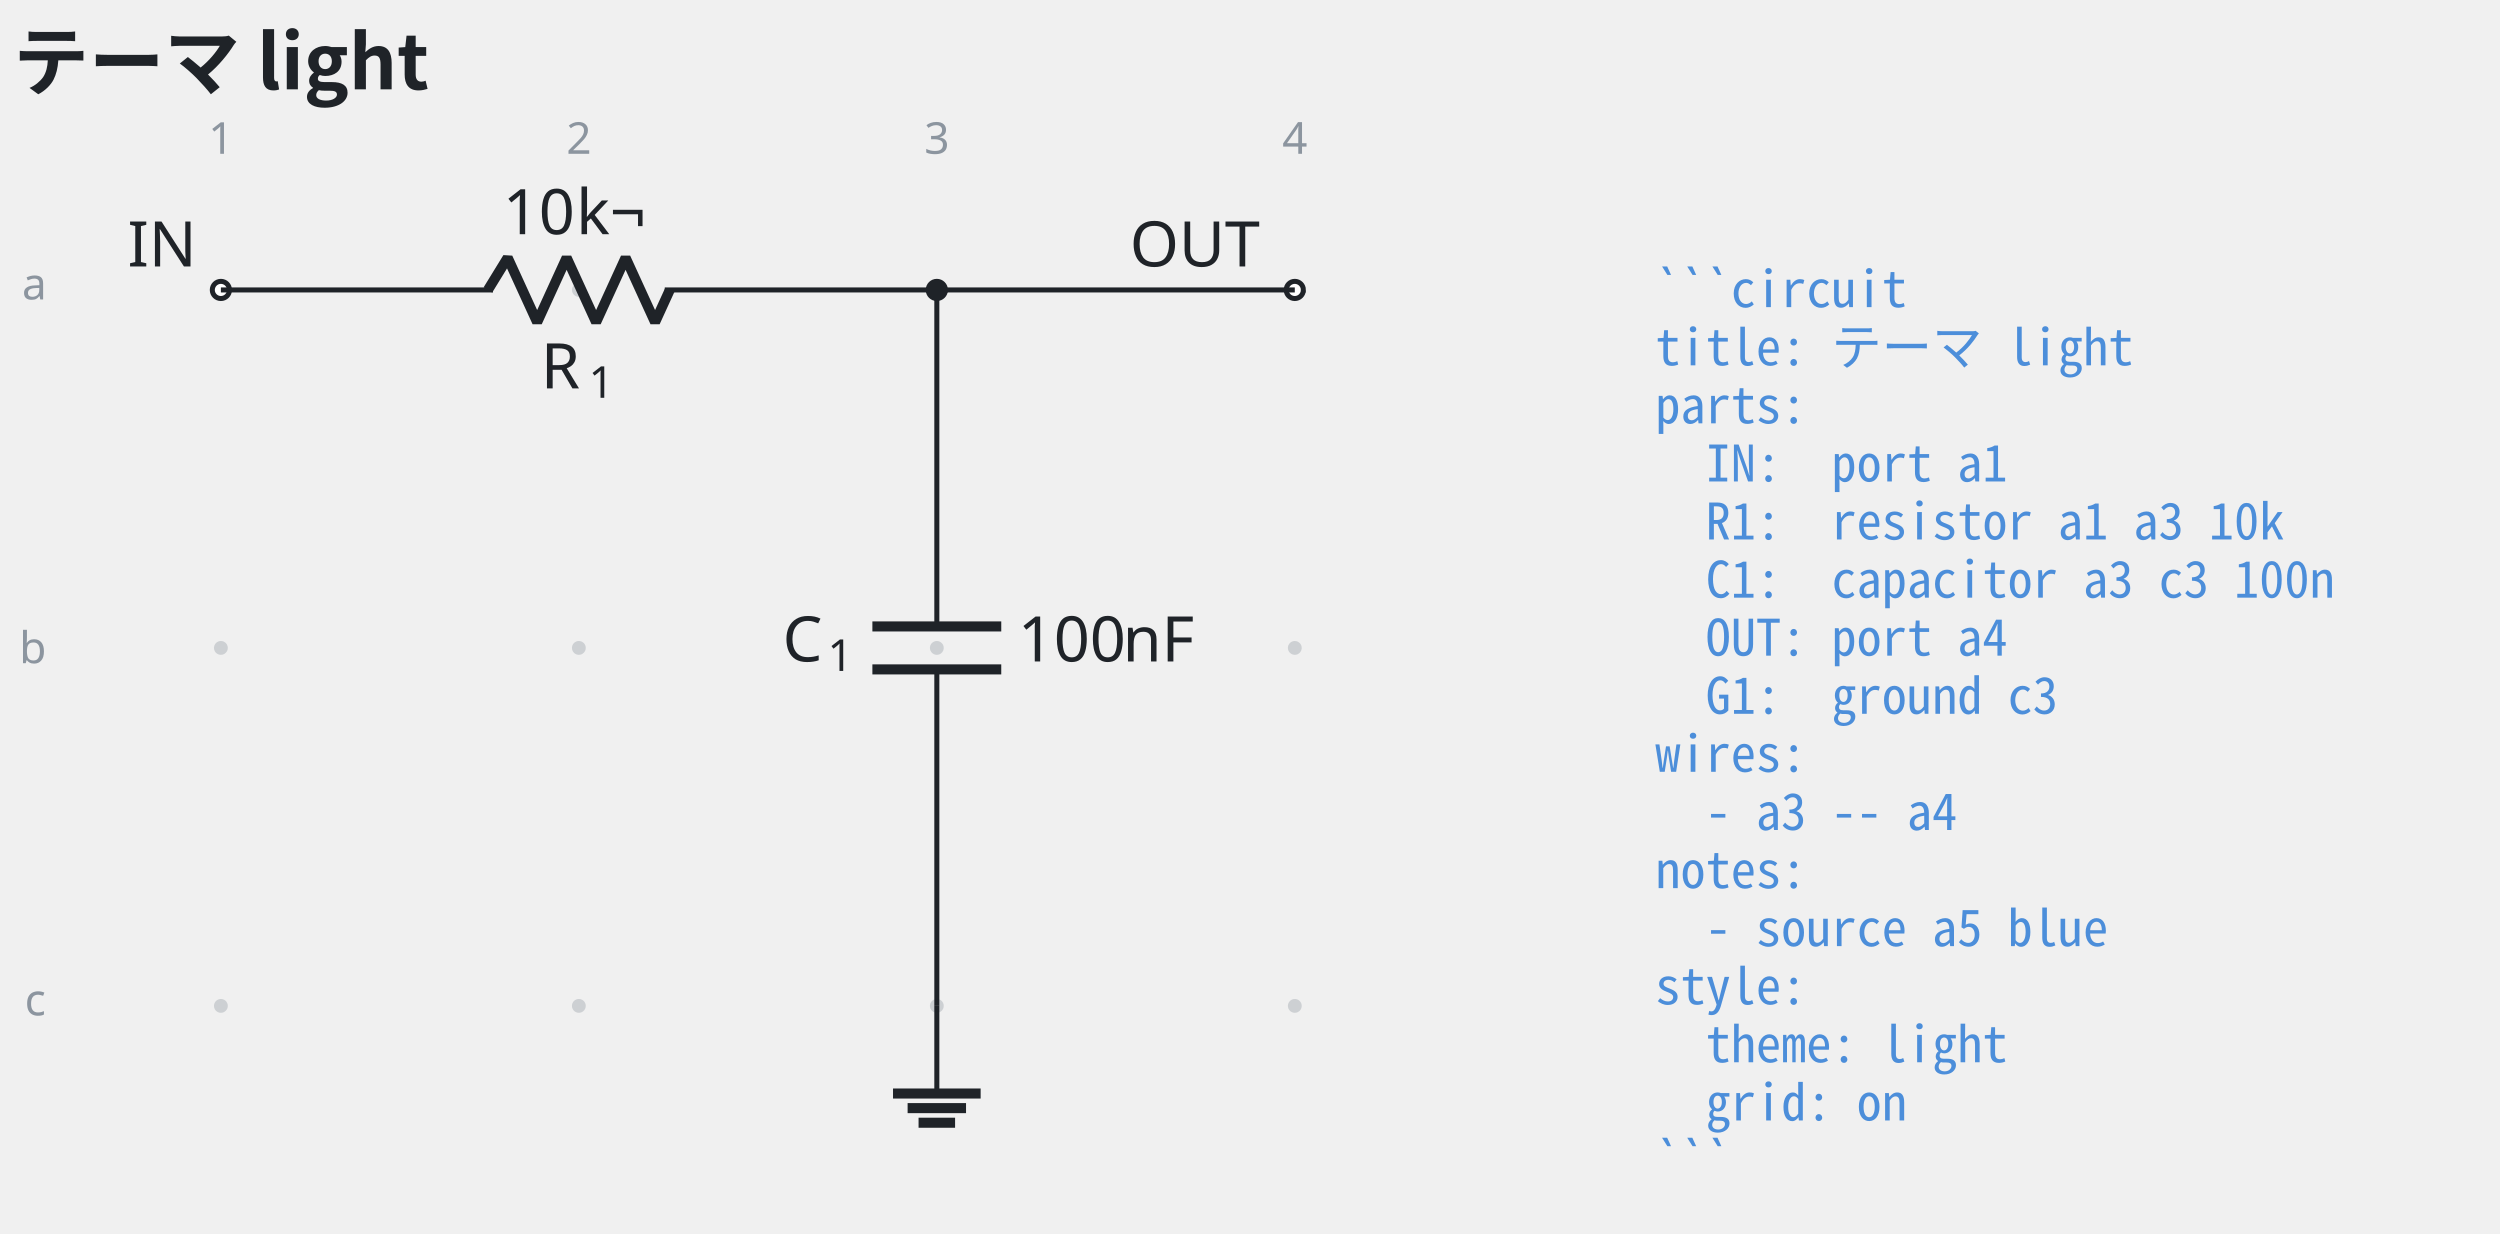
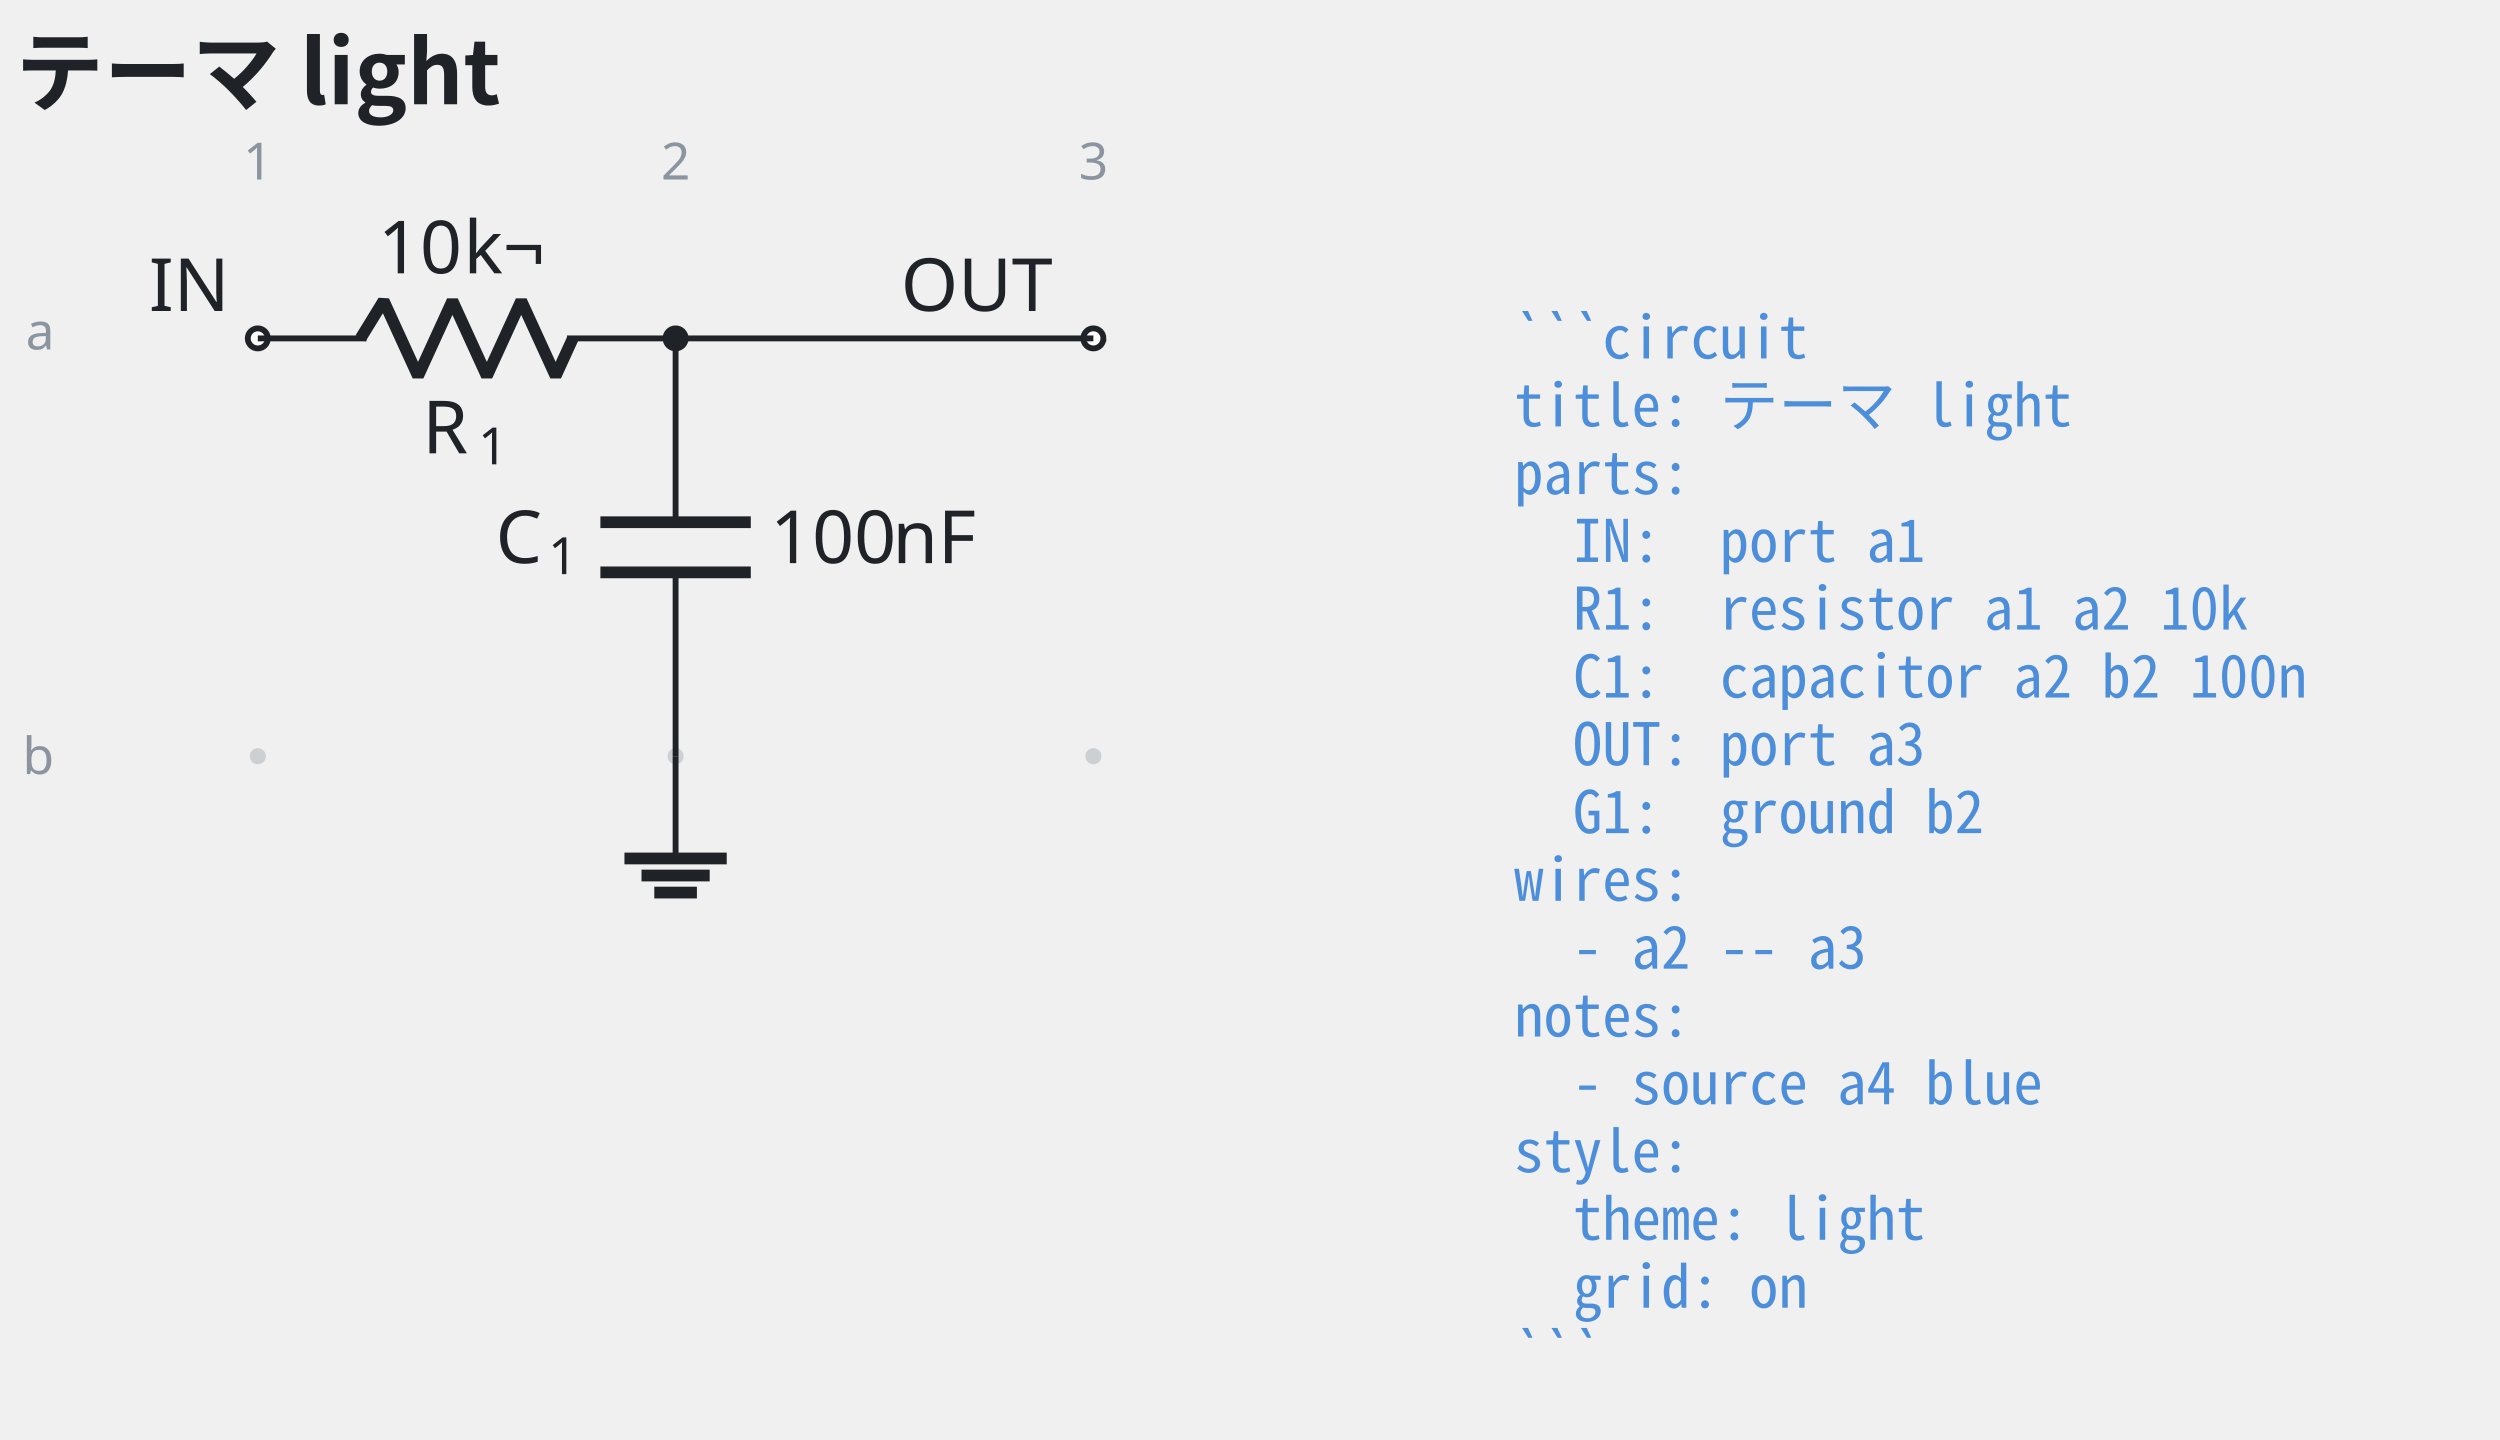
- <svg xmlns="http://www.w3.org/2000/svg" data-circuit-fence="0.1.0" fill="#1f2328" width="529.887" height="261.477" viewBox="-72 -72 397.416 196.108">
+ <svg xmlns="http://www.w3.org/2000/svg" data-circuit-fence="0.1.0" fill="#1f2328" width="454.013" height="261.477" viewBox="-72 -72 340.51 196.108">
  <g stroke="#1f2328" stroke-miterlimit="10" stroke-width=".8">
-     <path fill="#8c959f" fill-opacity=".35" stroke="none" stroke-opacity=".35" d="M-35.787-25.909a1.1 1.1 0 1 0-2.2 0 1.1 1.1 0 0 0 2.2 0M-35.787 30.997a1.1 1.1 0 1 0-2.2 0 1.1 1.1 0 0 0 2.2 0M-35.787 87.902a1.1 1.1 0 1 0-2.2 0 1.1 1.1 0 0 0 2.2 0M21.118-25.909a1.1 1.1 0 1 0-2.2 0 1.1 1.1 0 0 0 2.2 0M21.118 30.997a1.1 1.1 0 1 0-2.2 0 1.1 1.1 0 0 0 2.2 0M21.118 87.902a1.1 1.1 0 1 0-2.2 0 1.1 1.1 0 0 0 2.2 0M78.024-25.909a1.1 1.1 0 1 0-2.2 0 1.1 1.1 0 0 0 2.2 0M78.024 30.997a1.1 1.1 0 1 0-2.2 0 1.1 1.1 0 0 0 2.2 0M78.024 87.902a1.1 1.1 0 1 0-2.2 0 1.1 1.1 0 0 0 2.2 0M134.93-25.909a1.1 1.1 0 1 0-2.2 0 1.1 1.1 0 0 0 2.2 0M134.93 30.997a1.1 1.1 0 1 0-2.2 0 1.1 1.1 0 0 0 2.2 0M134.93 87.902a1.1 1.1 0 1 0-2.2 0 1.1 1.1 0 0 0 2.2 0m-1.1 0" />
+     <path fill="#8c959f" fill-opacity=".35" stroke="none" stroke-opacity=".35" d="M-35.787-25.909a1.1 1.1 0 1 0-2.2 0 1.1 1.1 0 0 0 2.2 0M-35.787 30.997a1.1 1.1 0 1 0-2.2 0 1.1 1.1 0 0 0 2.2 0M21.118-25.909a1.1 1.1 0 1 0-2.2 0 1.1 1.1 0 0 0 2.2 0M21.118 30.997a1.1 1.1 0 1 0-2.2 0 1.1 1.1 0 0 0 2.2 0M78.024-25.909a1.1 1.1 0 1 0-2.2 0 1.1 1.1 0 0 0 2.2 0M78.024 30.997a1.1 1.1 0 1 0-2.2 0 1.1 1.1 0 0 0 2.2 0m-1.1 0" />
    <g fill="#8c959f" stroke="#8c959f">
      <text x="-36.887" y="-25.909" fill="#8c959f" stroke="none" font-family="cmr7" font-size="7" transform="translate(-1.993 -21.645)">1</text>
    </g>
    <g fill="#8c959f" stroke="#8c959f">
      <text x="-36.887" y="-25.909" fill="#8c959f" stroke="none" font-family="cmr7" font-size="7" transform="translate(54.912 -21.645)">2</text>
    </g>
    <g fill="#8c959f" stroke="#8c959f">
      <text x="-36.887" y="-25.909" fill="#8c959f" stroke="none" font-family="cmr7" font-size="7" transform="translate(111.818 -21.645)">3</text>
    </g>
    <g fill="#8c959f" stroke="#8c959f">
-       <text x="-36.887" y="-25.909" fill="#8c959f" stroke="none" font-family="cmr7" font-size="7" transform="translate(168.723 -21.645)">4</text>
-     </g>
-     <g fill="#8c959f" stroke="#8c959f">
      <text x="-36.887" y="-25.909" fill="#8c959f" stroke="none" font-family="cmr7" font-size="7" transform="translate(-31.62 1.507)">a</text>
    </g>
    <g fill="#8c959f" stroke="#8c959f">
      <text x="-36.887" y="-25.909" fill="#8c959f" stroke="none" font-family="cmr7" font-size="7" transform="translate(-32.05 59.336)">b</text>
    </g>
-     <g fill="#8c959f" stroke="#8c959f">
-       <text x="-36.887" y="-25.909" fill="#8c959f" stroke="none" font-family="cmr7" font-size="7" transform="translate(-31.189 115.318)">c</text>
-     </g>
    <g fill="#ffffff">
      <path d="M-35.522-25.909a1.365 1.365 0 1 0-2.73 0 1.365 1.365 0 0 0 2.73 0Zm-1.365 0" />
    </g>
    <text x="-36.887" y="-25.909" stroke="none" font-family="cmr10" font-size="10" transform="translate(-14.844 -3.733)">IN</text>
-     <path fill="none" d="M-36.887-25.909h.4m-.4 0H6.36m27.315 0h43.248m-.4 0h.4" />
+     <path fill="none" d="M-36.887-25.909h.4m-.4 0h14.795m27.315 0h14.795m-.4 0h.4" />
    <g stroke-linejoin="bevel" stroke-width="1.6">
-       <path fill="none" d="m5.561-25.909 3.143-5.121 4.686 10.243 4.685-10.243 4.686 10.243 4.686-10.243 4.686 10.243 2.343-5.122" />
+       <path fill="none" d="m-22.892-25.909 3.143-5.121 4.686 10.243 4.686-10.243 4.685 10.243 4.686-10.243L3.68-20.787l2.343-5.122" />
    </g>
    <g stroke="none">
-       <text x="-36.887" y="-25.909" font-family="cmmi10" font-size="10" transform="translate(50.866 15.648)">R</text>
-       <text x="-29.294" y="-24.409" font-family="cmr7" font-size="7" transform="translate(50.866 15.648)">1</text>
+       <text x="-36.887" y="-25.909" font-family="cmmi10" font-size="10" transform="translate(22.413 15.648)">R</text>
+       <text x="-29.294" y="-24.409" font-family="cmr7" font-size="7" transform="translate(22.413 15.648)">1</text>
    </g>
    <g stroke="none" font-family="cmr10" font-size="10">
-       <text x="-36.887" y="-25.909" transform="translate(44.822 -8.863)">10</text>
-       <text x="-25.221" y="-25.909" transform="translate(44.822 -8.863)">k¬</text>
+       <text x="-36.887" y="-25.909" transform="translate(16.37 -8.863)">10</text>
+       <text x="-25.221" y="-25.909" transform="translate(16.37 -8.863)">k¬</text>
    </g>
-     <path fill="none" d="M76.924-25.909v.4m0-.4v53.491m0 6.829v53.491m0-.4v.4" />
+     <path fill="none" d="M20.018-25.909v.4m0-.4V-.87m0 6.828v25.039m0-.4v.4" />
    <g stroke-width="1.6">
-       <path fill="none" d="M87.167 27.582H66.68m20.486 6.829H66.68" />
+       <path fill="none" d="M30.261-.87H9.775m20.486 6.828H9.775" />
    </g>
    <g stroke="none">
-       <text x="-36.887" y="-25.909" font-family="cmmi10" font-size="10" transform="translate(89.296 59.058)">C</text>
-       <text x="-29.74" y="-24.409" font-family="cmr7" font-size="7" transform="translate(89.296 59.058)">1</text>
+       <text x="-36.887" y="-25.909" font-family="cmmi10" font-size="10" transform="translate(32.39 30.606)">C</text>
+       <text x="-29.74" y="-24.409" font-family="cmr7" font-size="7" transform="translate(32.39 30.606)">1</text>
    </g>
    <g stroke="none" font-family="cmr10" font-size="10">
-       <text x="-36.887" y="-25.909" transform="translate(126.693 59.058)">100</text>
-       <text x="-20.22" y="-25.909" transform="translate(126.693 59.058)">nF</text>
+       <text x="-36.887" y="-25.909" transform="translate(69.787 30.606)">100</text>
+       <text x="-20.22" y="-25.909" transform="translate(69.787 30.606)">nF</text>
    </g>
    <g fill="#ffffff">
-       <path d="M135.195-25.909a1.365 1.365 0 1 0-2.731 0 1.365 1.365 0 0 0 2.73 0Zm-1.366 0" />
+       <path d="M78.29-25.909a1.365 1.365 0 1 0-2.732 0 1.365 1.365 0 0 0 2.731 0Zm-1.366 0" />
    </g>
-     <text x="-36.887" y="-25.909" stroke="none" font-family="cmr10" font-size="10" transform="translate(144.483 -3.733)">OUT</text>
-     <path fill="none" d="M76.924 87.902v13.93" />
-     <path fill="none" stroke-width="1.6" d="M69.959 101.833h13.93m-11.609 2.321h9.287m-7.545 2.322h5.804" />
-     <path fill="none" d="M76.924-25.909h56.905" />
-     <path d="M78.29-25.909a1.365 1.365 0 1 0-2.732 0 1.365 1.365 0 0 0 2.731 0Zm-1.366 0" />
+     <text x="-36.887" y="-25.909" stroke="none" font-family="cmr10" font-size="10" transform="translate(87.578 -3.733)">OUT</text>
+     <path fill="none" d="M20.018 30.997v13.93" />
+     <path fill="none" stroke-width="1.6" d="M13.053 44.927h13.93M15.376 47.25h9.287m-7.546 2.322h5.804" />
+     <path fill="none" d="M20.018-25.909h56.906" />
+     <path d="M21.384-25.909a1.365 1.365 0 1 0-2.731 0 1.365 1.365 0 0 0 2.73 0Zm-1.366 0" />
    <g>
-       <text x="-36.887" y="-25.909" fill="#4c8eda" stroke="none" font-family="'Noto Sans Mono CJK JP',ui-monospace,'SFMono-Regular',Consolas,'Liberation Mono',monospace" font-size="8" transform="translate(228.022 2.733)" xml:space="preserve">```circuit</text>
+       <text x="-36.887" y="-25.909" fill="#4c8eda" stroke="none" font-family="'Noto Sans Mono CJK JP',ui-monospace,'SFMono-Regular',Consolas,'Liberation Mono',monospace" font-size="8" transform="translate(171.116 2.733)" xml:space="preserve">```circuit</text>
    </g>
    <g>
-       <text x="-36.887" y="-25.909" fill="#4c8eda" stroke="none" font-family="'Noto Sans Mono CJK JP',ui-monospace,'SFMono-Regular',Consolas,'Liberation Mono',monospace" font-size="8" transform="translate(228.022 11.98)" xml:space="preserve">title: テーマ light</text>
+       <text x="-36.887" y="-25.909" fill="#4c8eda" stroke="none" font-family="'Noto Sans Mono CJK JP',ui-monospace,'SFMono-Regular',Consolas,'Liberation Mono',monospace" font-size="8" transform="translate(171.116 11.98)" xml:space="preserve">title: テーマ light</text>
    </g>
    <g>
-       <text x="-36.887" y="-25.909" fill="#4c8eda" stroke="none" font-family="'Noto Sans Mono CJK JP',ui-monospace,'SFMono-Regular',Consolas,'Liberation Mono',monospace" font-size="8" transform="translate(228.022 21.2)" xml:space="preserve">parts:</text>
+       <text x="-36.887" y="-25.909" fill="#4c8eda" stroke="none" font-family="'Noto Sans Mono CJK JP',ui-monospace,'SFMono-Regular',Consolas,'Liberation Mono',monospace" font-size="8" transform="translate(171.116 21.2)" xml:space="preserve">parts:</text>
    </g>
    <g>
-       <text x="-36.887" y="-25.909" fill="#4c8eda" stroke="none" font-family="'Noto Sans Mono CJK JP',ui-monospace,'SFMono-Regular',Consolas,'Liberation Mono',monospace" font-size="8" transform="translate(228.022 30.446)" xml:space="preserve">  IN:  port a1</text>
+       <text x="-36.887" y="-25.909" fill="#4c8eda" stroke="none" font-family="'Noto Sans Mono CJK JP',ui-monospace,'SFMono-Regular',Consolas,'Liberation Mono',monospace" font-size="8" transform="translate(171.116 30.446)" xml:space="preserve">  IN:  port a1</text>
    </g>
    <g>
-       <text x="-36.887" y="-25.909" fill="#4c8eda" stroke="none" font-family="'Noto Sans Mono CJK JP',ui-monospace,'SFMono-Regular',Consolas,'Liberation Mono',monospace" font-size="8" transform="translate(228.022 39.665)" xml:space="preserve">  R1:  resistor a1 a3 10k</text>
+       <text x="-36.887" y="-25.909" fill="#4c8eda" stroke="none" font-family="'Noto Sans Mono CJK JP',ui-monospace,'SFMono-Regular',Consolas,'Liberation Mono',monospace" font-size="8" transform="translate(171.116 39.665)" xml:space="preserve">  R1:  resistor a1 a2 10k</text>
    </g>
    <g>
-       <text x="-36.887" y="-25.909" fill="#4c8eda" stroke="none" font-family="'Noto Sans Mono CJK JP',ui-monospace,'SFMono-Regular',Consolas,'Liberation Mono',monospace" font-size="8" transform="translate(228.022 48.912)" xml:space="preserve">  C1:  capacitor a3 c3 100n</text>
+       <text x="-36.887" y="-25.909" fill="#4c8eda" stroke="none" font-family="'Noto Sans Mono CJK JP',ui-monospace,'SFMono-Regular',Consolas,'Liberation Mono',monospace" font-size="8" transform="translate(171.116 48.912)" xml:space="preserve">  C1:  capacitor a2 b2 100n</text>
    </g>
    <g>
-       <text x="-36.887" y="-25.909" fill="#4c8eda" stroke="none" font-family="'Noto Sans Mono CJK JP',ui-monospace,'SFMono-Regular',Consolas,'Liberation Mono',monospace" font-size="8" transform="translate(228.022 58.131)" xml:space="preserve">  OUT: port a4</text>
+       <text x="-36.887" y="-25.909" fill="#4c8eda" stroke="none" font-family="'Noto Sans Mono CJK JP',ui-monospace,'SFMono-Regular',Consolas,'Liberation Mono',monospace" font-size="8" transform="translate(171.116 58.131)" xml:space="preserve">  OUT: port a3</text>
    </g>
    <g>
-       <text x="-36.887" y="-25.909" fill="#4c8eda" stroke="none" font-family="'Noto Sans Mono CJK JP',ui-monospace,'SFMono-Regular',Consolas,'Liberation Mono',monospace" font-size="8" transform="translate(228.022 67.378)" xml:space="preserve">  G1:  ground c3</text>
+       <text x="-36.887" y="-25.909" fill="#4c8eda" stroke="none" font-family="'Noto Sans Mono CJK JP',ui-monospace,'SFMono-Regular',Consolas,'Liberation Mono',monospace" font-size="8" transform="translate(171.116 67.378)" xml:space="preserve">  G1:  ground b2</text>
    </g>
    <g>
-       <text x="-36.887" y="-25.909" fill="#4c8eda" stroke="none" font-family="'Noto Sans Mono CJK JP',ui-monospace,'SFMono-Regular',Consolas,'Liberation Mono',monospace" font-size="8" transform="translate(228.022 76.596)" xml:space="preserve">wires:</text>
+       <text x="-36.887" y="-25.909" fill="#4c8eda" stroke="none" font-family="'Noto Sans Mono CJK JP',ui-monospace,'SFMono-Regular',Consolas,'Liberation Mono',monospace" font-size="8" transform="translate(171.116 76.596)" xml:space="preserve">wires:</text>
    </g>
    <g>
-       <text x="-36.887" y="-25.909" fill="#4c8eda" stroke="none" font-family="'Noto Sans Mono CJK JP',ui-monospace,'SFMono-Regular',Consolas,'Liberation Mono',monospace" font-size="8" transform="translate(228.022 85.844)" xml:space="preserve">  - a3 -- a4</text>
+       <text x="-36.887" y="-25.909" fill="#4c8eda" stroke="none" font-family="'Noto Sans Mono CJK JP',ui-monospace,'SFMono-Regular',Consolas,'Liberation Mono',monospace" font-size="8" transform="translate(171.116 85.844)" xml:space="preserve">  - a2 -- a3</text>
    </g>
    <g>
-       <text x="-36.887" y="-25.909" fill="#4c8eda" stroke="none" font-family="'Noto Sans Mono CJK JP',ui-monospace,'SFMono-Regular',Consolas,'Liberation Mono',monospace" font-size="8" transform="translate(228.022 95.091)" xml:space="preserve">notes:</text>
+       <text x="-36.887" y="-25.909" fill="#4c8eda" stroke="none" font-family="'Noto Sans Mono CJK JP',ui-monospace,'SFMono-Regular',Consolas,'Liberation Mono',monospace" font-size="8" transform="translate(171.116 95.091)" xml:space="preserve">notes:</text>
    </g>
    <g>
-       <text x="-36.887" y="-25.909" fill="#4c8eda" stroke="none" font-family="'Noto Sans Mono CJK JP',ui-monospace,'SFMono-Regular',Consolas,'Liberation Mono',monospace" font-size="8" transform="translate(228.022 104.31)" xml:space="preserve">  - source a5 blue</text>
+       <text x="-36.887" y="-25.909" fill="#4c8eda" stroke="none" font-family="'Noto Sans Mono CJK JP',ui-monospace,'SFMono-Regular',Consolas,'Liberation Mono',monospace" font-size="8" transform="translate(171.116 104.31)" xml:space="preserve">  - source a4 blue</text>
    </g>
    <g>
-       <text x="-36.887" y="-25.909" fill="#4c8eda" stroke="none" font-family="'Noto Sans Mono CJK JP',ui-monospace,'SFMono-Regular',Consolas,'Liberation Mono',monospace" font-size="8" transform="translate(228.022 113.557)" xml:space="preserve">style:</text>
+       <text x="-36.887" y="-25.909" fill="#4c8eda" stroke="none" font-family="'Noto Sans Mono CJK JP',ui-monospace,'SFMono-Regular',Consolas,'Liberation Mono',monospace" font-size="8" transform="translate(171.116 113.557)" xml:space="preserve">style:</text>
    </g>
    <g>
-       <text x="-36.887" y="-25.909" fill="#4c8eda" stroke="none" font-family="'Noto Sans Mono CJK JP',ui-monospace,'SFMono-Regular',Consolas,'Liberation Mono',monospace" font-size="8" transform="translate(228.022 122.775)" xml:space="preserve">  theme: light</text>
+       <text x="-36.887" y="-25.909" fill="#4c8eda" stroke="none" font-family="'Noto Sans Mono CJK JP',ui-monospace,'SFMono-Regular',Consolas,'Liberation Mono',monospace" font-size="8" transform="translate(171.116 122.775)" xml:space="preserve">  theme: light</text>
    </g>
    <g>
-       <text x="-36.887" y="-25.909" fill="#4c8eda" stroke="none" font-family="'Noto Sans Mono CJK JP',ui-monospace,'SFMono-Regular',Consolas,'Liberation Mono',monospace" font-size="8" transform="translate(228.022 132.023)" xml:space="preserve">  grid: on</text>
+       <text x="-36.887" y="-25.909" fill="#4c8eda" stroke="none" font-family="'Noto Sans Mono CJK JP',ui-monospace,'SFMono-Regular',Consolas,'Liberation Mono',monospace" font-size="8" transform="translate(171.116 132.023)" xml:space="preserve">  grid: on</text>
    </g>
    <g>
-       <text x="-36.887" y="-25.909" fill="#4c8eda" stroke="none" font-family="'Noto Sans Mono CJK JP',ui-monospace,'SFMono-Regular',Consolas,'Liberation Mono',monospace" font-size="8" transform="translate(228.022 141.241)" xml:space="preserve">```</text>
+       <text x="-36.887" y="-25.909" fill="#4c8eda" stroke="none" font-family="'Noto Sans Mono CJK JP',ui-monospace,'SFMono-Regular',Consolas,'Liberation Mono',monospace" font-size="8" transform="translate(171.116 141.241)" xml:space="preserve">```</text>
    </g>
    <g>
      <text x="-36.887" y="-25.909" fill="#1f2328" stroke="none" font-family="'Noto Sans CJK JP','Noto Sans JP','Hiragino Sans','Yu Gothic',sans-serif" font-size="12" transform="translate(-32.983 -31.889)" font-weight="bold">テーマ light</text>
    </g>
  </g>
</svg>
